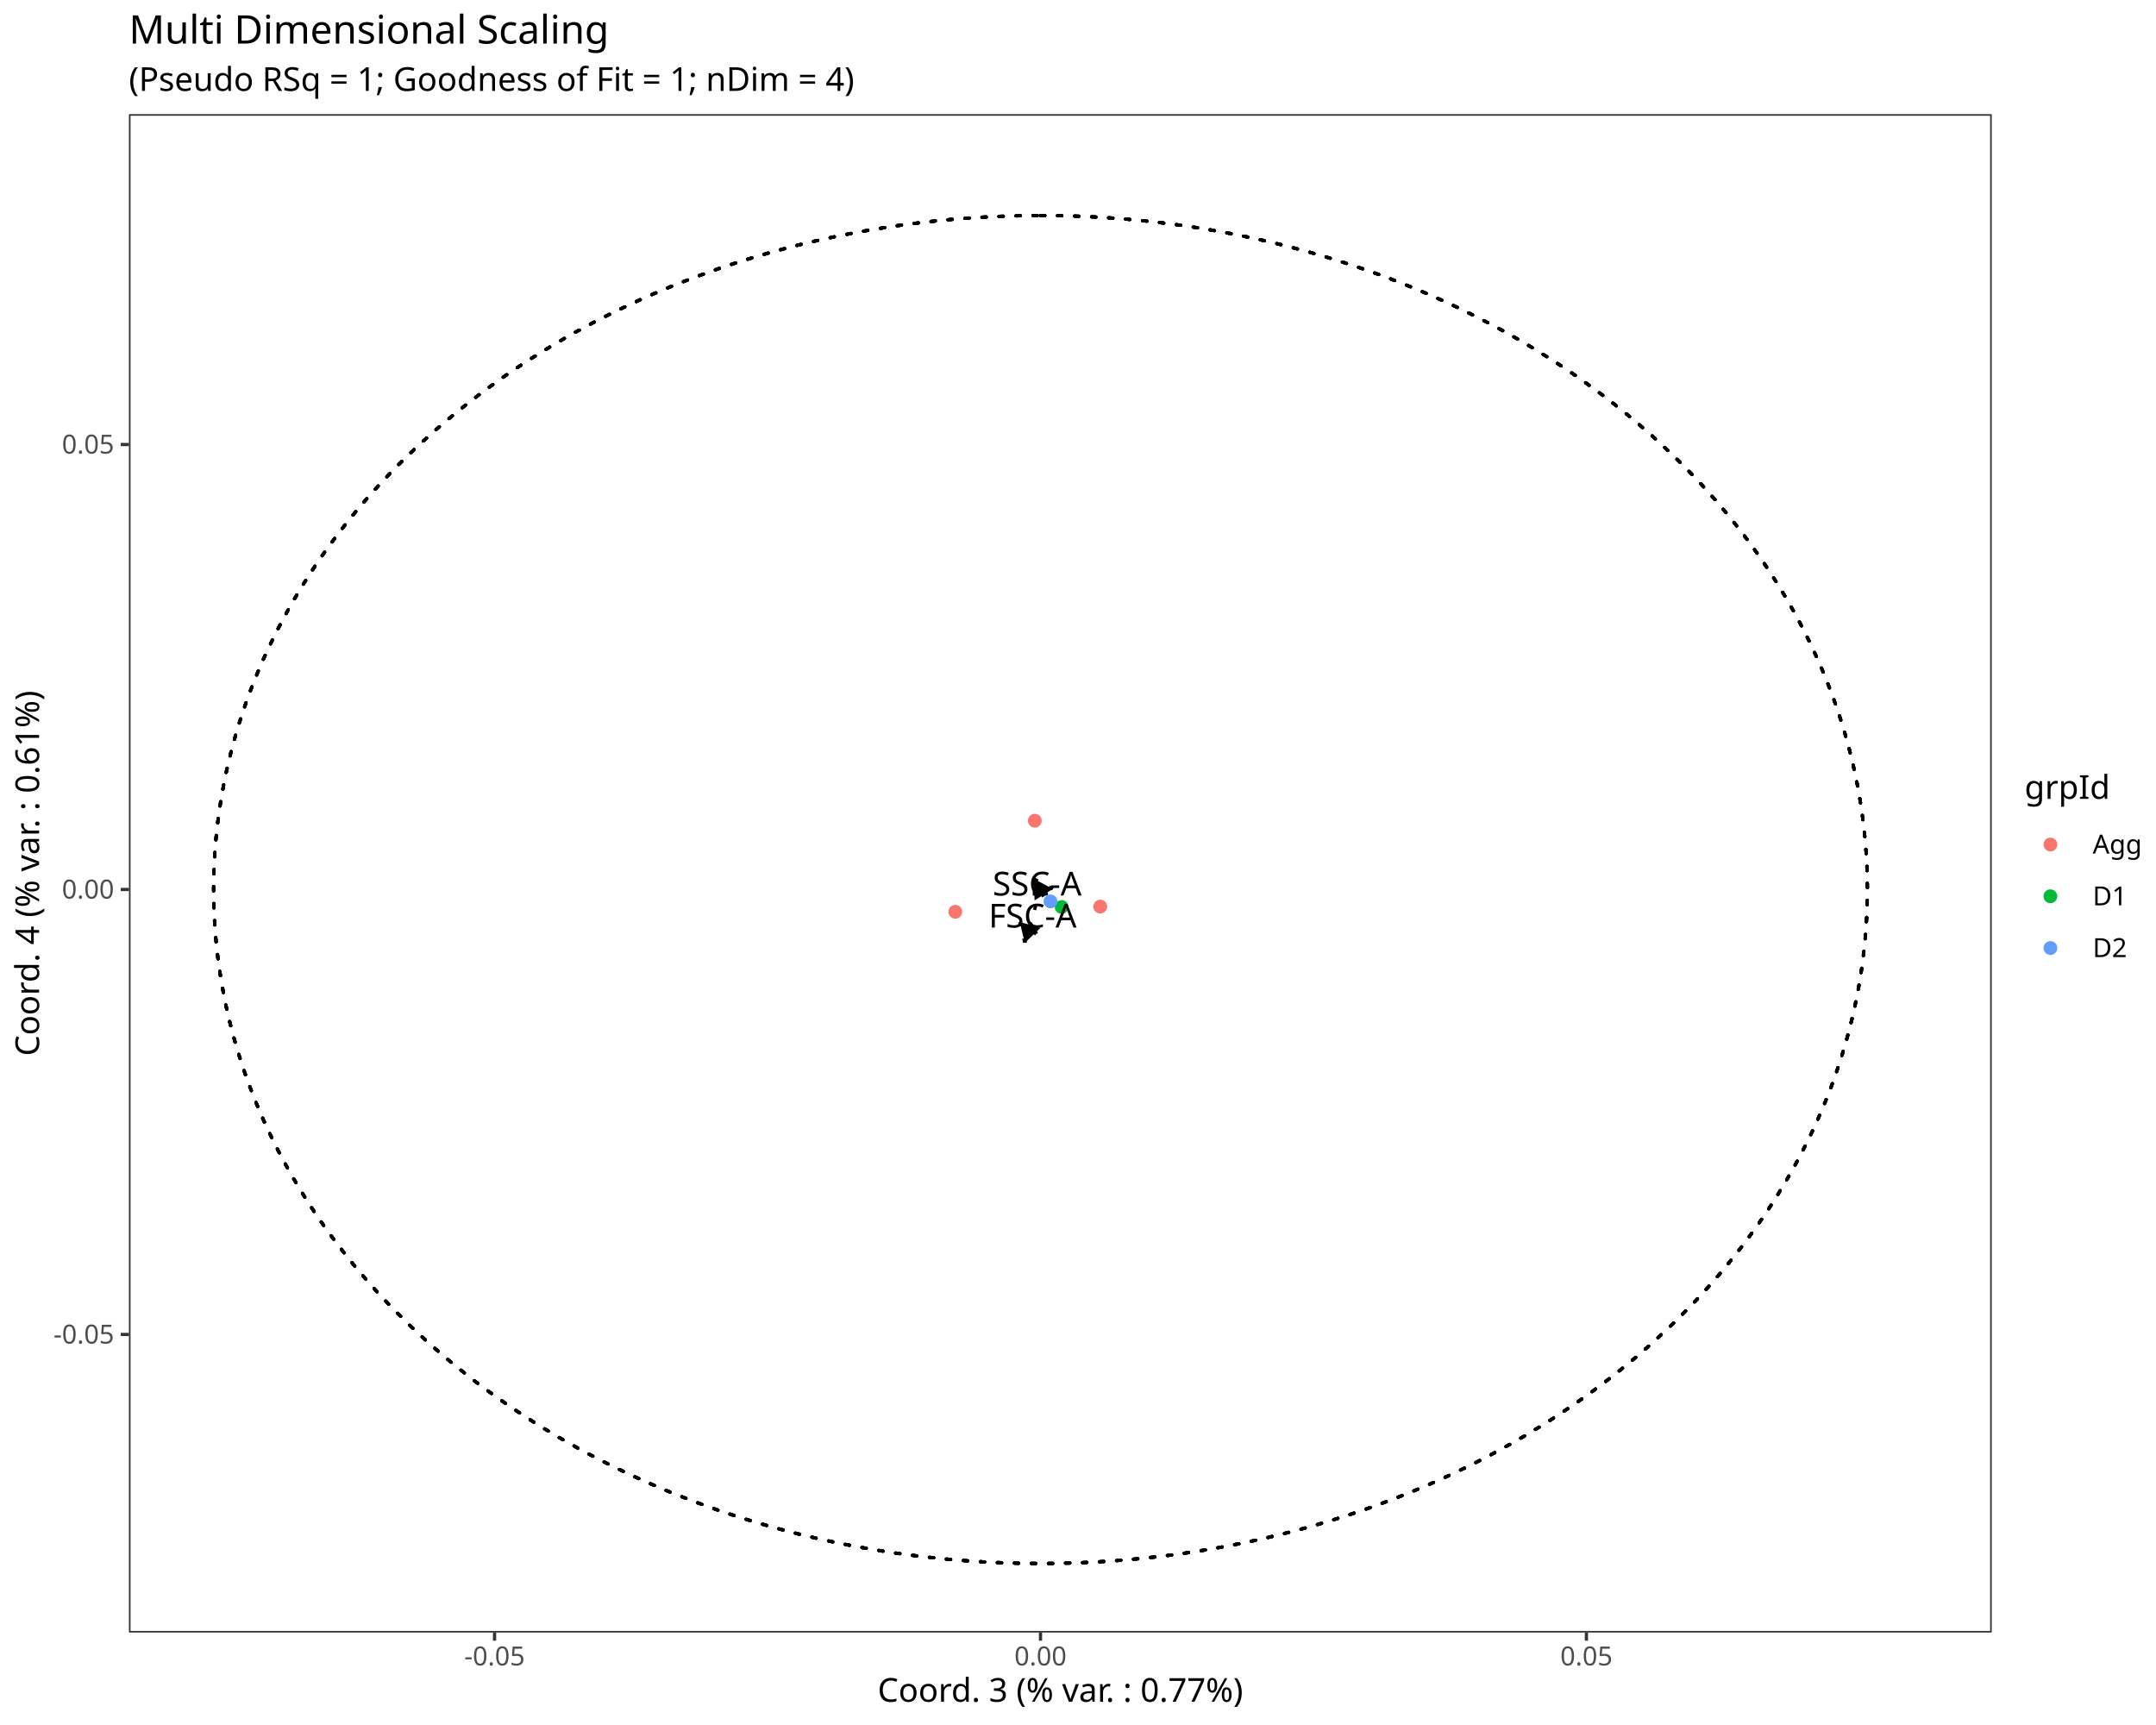
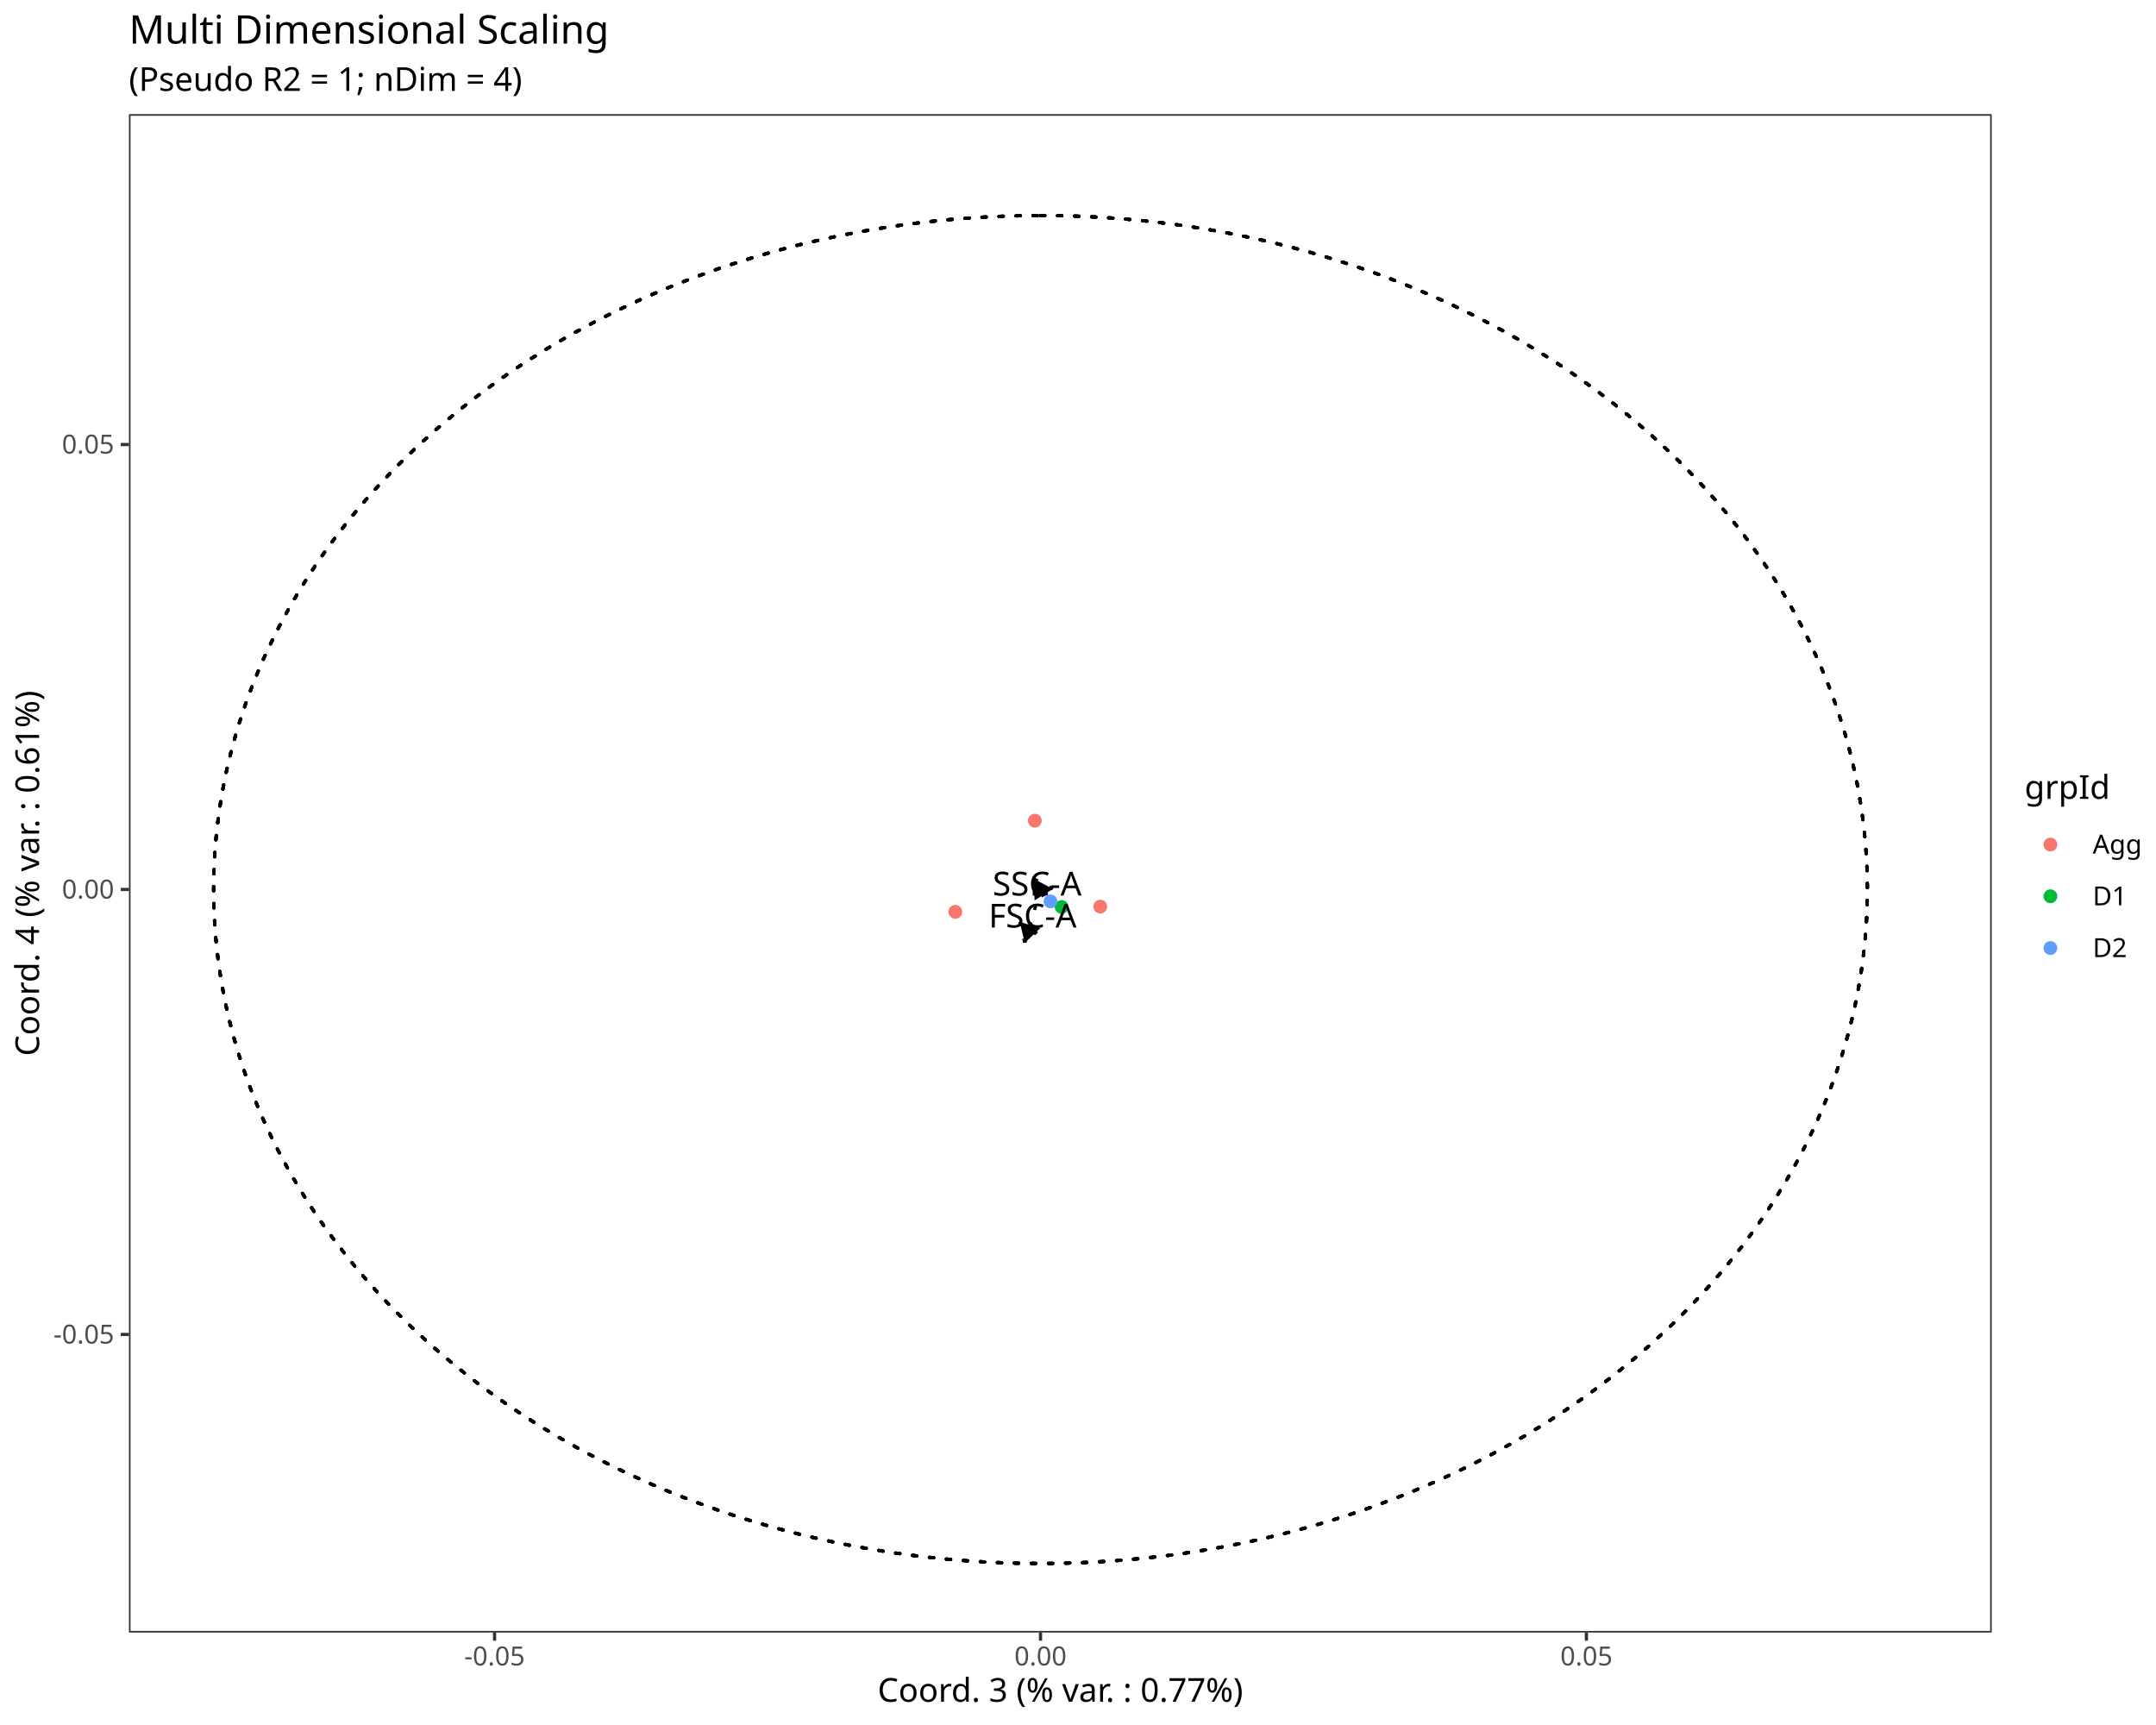
<svg xmlns="http://www.w3.org/2000/svg" class="svglite" data-engine-version="2.0" width="720.00pt" height="576.00pt" viewBox="0 0 720.00 576.00">
  <defs>
    <style type="text/css">
    .svglite line, .svglite polyline, .svglite polygon, .svglite path, .svglite rect, .svglite circle {
      fill: none;
      stroke: #000000;
      stroke-linecap: round;
      stroke-linejoin: round;
      stroke-miterlimit: 10.00;
    }
  </style>
  </defs>
  <rect width="100%" height="100%" style="stroke: none; fill: #FFFFFF;" />
  <defs>
    <clipPath id="cpMC4wMHw3MjAuMDB8MC4wMHw1NzYuMDA=">
      <rect x="0.00" y="0.00" width="720.00" height="576.00" />
    </clipPath>
  </defs>
  <g clip-path="url(#cpMC4wMHw3MjAuMDB8MC4wMHw1NzYuMDA=)">
    <rect x="-0" y="0.00" width="720.00" height="576.00" style="stroke-width: 1.07; stroke: #FFFFFF; fill: #FFFFFF;" />
  </g>
  <defs>
    <clipPath id="cpNDMuMDZ8NjY1LjE0fDM4LjEyfDU0NS4xMQ==">
      <rect x="43.06" y="38.12" width="622.08" height="507.00" />
    </clipPath>
  </defs>
  <g clip-path="url(#cpNDMuMDZ8NjY1LjE0fDM4LjEyfDU0NS4xMQ==)">
    <rect x="43.06" y="38.12" width="622.08" height="507.00" style="stroke-width: 1.07; stroke: none; fill: #FFFFFF;" />
    <circle cx="354.54" cy="302.86" r="1.95" style="stroke-width: 0.71; stroke: #00BA38; fill: #00BA38;" />
    <circle cx="350.81" cy="300.99" r="1.95" style="stroke-width: 0.71; stroke: #619CFF; fill: #619CFF;" />
    <circle cx="345.58" cy="274.04" r="1.95" style="stroke-width: 0.71; stroke: #F8766D; fill: #F8766D;" />
    <circle cx="319.03" cy="304.47" r="1.95" style="stroke-width: 0.71; stroke: #F8766D; fill: #F8766D;" />
    <circle cx="367.43" cy="302.72" r="1.95" style="stroke-width: 0.71; stroke: #F8766D; fill: #F8766D;" />
    <line x1="347.48" y1="297.01" x2="342.23" y2="314.84" style="stroke-width: 1.07; stroke-dasharray: 1.42,4.27; stroke-linecap: butt;" />
    <polygon points="340.54,307.84 342.23,314.84 347.44,309.87 " style="stroke-width: 1.07; stroke-dasharray: 1.42,4.27; stroke-linecap: butt; fill: #000000;" />
    <line x1="347.48" y1="297.01" x2="345.25" y2="293.45" style="stroke-width: 1.07; stroke-dasharray: 1.42,4.27; stroke-linecap: butt;" />
    <polygon points="351.61,296.83 345.25,293.45 345.50,300.65 " style="stroke-width: 1.07; stroke-dasharray: 1.42,4.27; stroke-linecap: butt; fill: #000000;" />
    <text x="344.85" y="309.72" text-anchor="middle" style="font-size: 11.04px; font-family: sans;" textLength="33.13px" lengthAdjust="spacingAndGlyphs">FSC-A</text>
    <text x="346.36" y="299.03" text-anchor="middle" style="font-size: 11.04px; font-family: sans;" textLength="33.75px" lengthAdjust="spacingAndGlyphs">SSC-A</text>
    <polygon points="347.48,71.96 352.30,71.99 357.11,72.10 361.93,72.27 366.74,72.51 371.54,72.82 376.34,73.19 381.13,73.64 385.91,74.15 390.68,74.73 395.43,75.38 400.17,76.10 404.89,76.88 409.60,77.73 414.28,78.65 418.95,79.63 423.59,80.68 428.21,81.79 432.81,82.98 437.38,84.22 441.92,85.53 446.44,86.91 450.92,88.35 455.37,89.85 459.79,91.42 464.18,93.05 468.53,94.74 472.84,96.49 477.12,98.30 481.35,100.18 485.55,102.11 489.70,104.11 493.81,106.16 497.87,108.27 501.89,110.44 505.86,112.66 509.79,114.94 513.66,117.28 517.49,119.67 521.26,122.11 524.98,124.61 528.64,127.16 532.25,129.77 535.80,132.42 539.30,135.12 542.74,137.88 546.11,140.68 549.43,143.53 552.69,146.42 555.88,149.37 559.01,152.35 562.08,155.38 565.08,158.46 568.01,161.57 570.88,164.73 573.68,167.93 576.41,171.17 579.07,174.44 581.66,177.75 584.17,181.10 586.62,184.49 588.99,187.91 591.29,191.36 593.52,194.84 595.67,198.36 597.74,201.90 599.74,205.48 601.66,209.08 603.51,212.71 605.27,216.36 606.96,220.04 608.57,223.74 610.10,227.47 611.55,231.21 612.92,234.98 614.21,238.77 615.41,242.57 616.54,246.39 617.58,250.22 618.54,254.07 619.42,257.93 620.22,261.81 620.93,265.69 621.56,269.59 622.10,273.49 622.56,277.40 622.94,281.32 623.24,285.24 623.45,289.16 623.57,293.09 623.62,297.01 623.57,300.94 623.45,304.87 623.24,308.79 622.94,312.71 622.56,316.63 622.10,320.54 621.56,324.44 620.93,328.34 620.22,332.22 619.42,336.09 618.54,339.96 617.58,343.81 616.54,347.64 615.41,351.46 614.21,355.26 612.92,359.05 611.55,362.81 610.10,366.56 608.57,370.28 606.96,373.99 605.27,377.67 603.51,381.32 601.66,384.95 599.74,388.55 597.74,392.13 595.67,395.67 593.52,399.19 591.29,402.67 588.99,406.12 586.62,409.54 584.17,412.92 581.66,416.27 579.07,419.59 576.41,422.86 573.68,426.10 570.88,429.30 568.01,432.45 565.08,435.57 562.08,438.64 559.01,441.68 555.88,444.66 552.69,447.60 549.43,450.50 546.11,453.35 542.74,456.15 539.30,458.90 535.80,461.61 532.25,464.26 528.64,466.86 524.98,469.41 521.26,471.91 517.49,474.36 513.66,476.75 509.79,479.09 505.86,481.37 501.89,483.59 497.87,485.76 493.81,487.87 489.70,489.92 485.55,491.92 481.35,493.85 477.12,495.72 472.84,497.54 468.53,499.29 464.18,500.98 459.79,502.61 455.37,504.18 450.92,505.68 446.44,507.12 441.92,508.49 437.38,509.81 432.81,511.05 428.21,512.23 423.59,513.35 418.95,514.40 414.28,515.38 409.60,516.30 404.89,517.15 400.17,517.93 395.43,518.65 390.68,519.30 385.91,519.88 381.13,520.39 376.34,520.83 371.54,521.21 366.74,521.52 361.93,521.76 357.11,521.93 352.30,522.03 347.48,522.07 342.66,522.03 337.84,521.93 333.03,521.76 328.22,521.52 323.41,521.21 318.61,520.83 313.82,520.39 309.05,519.88 304.28,519.30 299.53,518.65 294.79,517.93 290.07,517.15 285.36,516.30 280.67,515.38 276.01,514.40 271.36,513.35 266.74,512.23 262.15,511.05 257.58,509.81 253.03,508.49 248.52,507.12 244.03,505.68 239.58,504.18 235.16,502.61 230.78,500.98 226.43,499.29 222.11,497.54 217.84,495.72 213.60,493.85 209.41,491.92 205.26,489.92 201.15,487.87 197.08,485.76 193.06,483.59 189.09,481.37 185.17,479.09 181.29,476.75 177.47,474.36 173.70,471.91 169.98,469.41 166.31,466.86 162.71,464.26 159.15,461.61 155.66,458.90 152.22,456.15 148.84,453.35 145.52,450.50 142.27,447.60 139.07,444.66 135.94,441.68 132.88,438.64 129.88,435.57 126.94,432.45 124.08,429.30 121.28,426.10 118.55,422.86 115.89,419.59 113.30,416.27 110.78,412.92 108.33,409.54 105.96,406.12 103.66,402.67 101.44,399.19 99.29,395.67 97.21,392.13 95.21,388.55 93.29,384.95 91.45,381.32 89.68,377.67 87.99,373.99 86.38,370.28 84.85,366.56 83.41,362.81 82.04,359.05 80.75,355.26 79.54,351.46 78.42,347.64 77.37,343.81 76.41,339.96 75.53,336.09 74.74,332.22 74.03,328.34 73.40,324.44 72.85,320.54 72.39,316.63 72.01,312.71 71.72,308.79 71.51,304.87 71.38,300.94 71.34,297.01 71.38,293.09 71.51,289.16 71.72,285.24 72.01,281.32 72.39,277.40 72.85,273.49 73.40,269.59 74.03,265.69 74.74,261.81 75.53,257.93 76.41,254.07 77.37,250.22 78.42,246.39 79.54,242.57 80.75,238.77 82.04,234.98 83.41,231.21 84.85,227.47 86.38,223.74 87.99,220.04 89.68,216.36 91.45,212.71 93.29,209.08 95.21,205.48 97.21,201.90 99.29,198.36 101.44,194.84 103.66,191.36 105.96,187.91 108.33,184.49 110.78,181.10 113.30,177.75 115.89,174.44 118.55,171.17 121.28,167.93 124.08,164.73 126.94,161.57 129.88,158.46 132.88,155.38 135.94,152.35 139.07,149.37 142.27,146.42 145.52,143.53 148.84,140.68 152.22,137.88 155.66,135.12 159.15,132.42 162.71,129.77 166.31,127.16 169.98,124.61 173.70,122.11 177.47,119.67 181.29,117.28 185.17,114.94 189.09,112.66 193.06,110.44 197.08,108.27 201.15,106.16 205.26,104.11 209.41,102.11 213.60,100.18 217.84,98.30 222.11,96.49 226.43,94.74 230.78,93.05 235.16,91.42 239.58,89.85 244.03,88.35 248.52,86.91 253.03,85.53 257.58,84.22 262.15,82.98 266.74,81.79 271.36,80.68 276.01,79.63 280.67,78.65 285.36,77.73 290.07,76.88 294.79,76.10 299.53,75.38 304.28,74.73 309.05,74.15 313.82,73.64 318.61,73.19 323.41,72.82 328.22,72.51 333.03,72.27 337.84,72.10 342.66,71.99 347.48,71.96 " style="stroke-width: 1.07; stroke-dasharray: 1.42,4.27; fill: none;" />
    <polygon points="347.48,71.96 352.30,71.99 357.11,72.10 361.93,72.27 366.74,72.51 371.54,72.82 376.34,73.19 381.13,73.64 385.91,74.15 390.68,74.73 395.43,75.38 400.17,76.10 404.89,76.88 409.60,77.73 414.28,78.65 418.95,79.63 423.59,80.68 428.21,81.79 432.81,82.98 437.38,84.22 441.92,85.53 446.44,86.91 450.92,88.35 455.37,89.85 459.79,91.42 464.18,93.05 468.53,94.74 472.84,96.49 477.12,98.30 481.35,100.18 485.55,102.11 489.70,104.11 493.81,106.16 497.87,108.27 501.89,110.44 505.86,112.66 509.79,114.94 513.66,117.28 517.49,119.67 521.26,122.11 524.98,124.61 528.64,127.16 532.25,129.77 535.80,132.42 539.30,135.12 542.74,137.88 546.11,140.68 549.43,143.53 552.69,146.42 555.88,149.37 559.01,152.35 562.08,155.38 565.08,158.46 568.01,161.57 570.88,164.73 573.68,167.93 576.41,171.17 579.07,174.44 581.66,177.75 584.17,181.10 586.62,184.49 588.99,187.91 591.29,191.36 593.52,194.84 595.67,198.36 597.74,201.90 599.74,205.48 601.66,209.08 603.51,212.71 605.27,216.36 606.96,220.04 608.57,223.74 610.10,227.47 611.55,231.21 612.92,234.98 614.21,238.77 615.41,242.57 616.54,246.39 617.58,250.22 618.54,254.07 619.42,257.93 620.22,261.81 620.93,265.69 621.56,269.59 622.10,273.49 622.56,277.40 622.94,281.32 623.24,285.24 623.45,289.16 623.57,293.09 623.62,297.01 623.57,300.94 623.45,304.87 623.24,308.79 622.94,312.71 622.56,316.63 622.10,320.54 621.56,324.44 620.93,328.34 620.22,332.22 619.42,336.09 618.54,339.96 617.58,343.81 616.54,347.64 615.41,351.46 614.21,355.26 612.92,359.05 611.55,362.81 610.10,366.56 608.57,370.28 606.96,373.99 605.27,377.67 603.51,381.32 601.66,384.95 599.74,388.55 597.74,392.13 595.67,395.67 593.52,399.19 591.29,402.67 588.99,406.12 586.62,409.54 584.17,412.92 581.66,416.27 579.07,419.59 576.41,422.86 573.68,426.10 570.88,429.30 568.01,432.45 565.08,435.57 562.08,438.64 559.01,441.68 555.88,444.66 552.69,447.60 549.43,450.50 546.11,453.35 542.74,456.15 539.30,458.90 535.80,461.61 532.25,464.26 528.64,466.86 524.98,469.41 521.26,471.91 517.49,474.36 513.66,476.75 509.79,479.09 505.86,481.37 501.89,483.59 497.87,485.76 493.81,487.87 489.70,489.92 485.55,491.92 481.35,493.85 477.12,495.72 472.84,497.54 468.53,499.29 464.18,500.98 459.79,502.61 455.37,504.18 450.92,505.68 446.44,507.12 441.92,508.49 437.38,509.81 432.81,511.05 428.21,512.23 423.59,513.35 418.95,514.40 414.28,515.38 409.60,516.30 404.89,517.15 400.17,517.93 395.43,518.65 390.68,519.30 385.91,519.88 381.13,520.39 376.34,520.83 371.54,521.21 366.74,521.52 361.93,521.76 357.11,521.93 352.30,522.03 347.48,522.07 342.66,522.03 337.84,521.93 333.03,521.76 328.22,521.52 323.41,521.21 318.61,520.83 313.82,520.39 309.05,519.88 304.28,519.30 299.53,518.65 294.79,517.93 290.07,517.15 285.36,516.30 280.67,515.38 276.01,514.40 271.36,513.35 266.74,512.23 262.15,511.05 257.58,509.81 253.03,508.49 248.52,507.12 244.03,505.68 239.58,504.18 235.16,502.61 230.78,500.98 226.43,499.29 222.11,497.54 217.84,495.72 213.60,493.85 209.41,491.92 205.26,489.92 201.15,487.87 197.08,485.76 193.06,483.59 189.09,481.37 185.17,479.09 181.29,476.75 177.47,474.36 173.70,471.91 169.98,469.41 166.31,466.86 162.71,464.26 159.15,461.61 155.66,458.90 152.22,456.15 148.84,453.35 145.52,450.50 142.27,447.60 139.07,444.66 135.94,441.68 132.88,438.64 129.88,435.57 126.94,432.45 124.08,429.30 121.28,426.10 118.55,422.86 115.89,419.59 113.30,416.27 110.78,412.92 108.33,409.54 105.96,406.12 103.66,402.67 101.44,399.19 99.29,395.67 97.21,392.13 95.21,388.55 93.29,384.95 91.45,381.32 89.68,377.67 87.99,373.99 86.38,370.28 84.85,366.56 83.41,362.81 82.04,359.05 80.75,355.26 79.54,351.46 78.42,347.64 77.37,343.81 76.41,339.96 75.53,336.09 74.74,332.22 74.03,328.34 73.40,324.44 72.85,320.54 72.39,316.63 72.01,312.71 71.72,308.79 71.51,304.87 71.38,300.94 71.34,297.01 71.38,293.09 71.51,289.16 71.72,285.24 72.01,281.32 72.39,277.40 72.85,273.49 73.40,269.59 74.03,265.69 74.74,261.81 75.53,257.93 76.41,254.07 77.37,250.22 78.42,246.39 79.54,242.57 80.75,238.77 82.04,234.98 83.41,231.21 84.85,227.47 86.38,223.74 87.99,220.04 89.68,216.36 91.45,212.71 93.29,209.08 95.21,205.48 97.21,201.90 99.29,198.36 101.44,194.84 103.66,191.36 105.96,187.91 108.33,184.49 110.78,181.10 113.30,177.75 115.89,174.44 118.55,171.17 121.28,167.93 124.08,164.73 126.94,161.57 129.88,158.46 132.88,155.38 135.94,152.35 139.07,149.37 142.27,146.42 145.52,143.53 148.84,140.68 152.22,137.88 155.66,135.12 159.15,132.42 162.71,129.77 166.31,127.16 169.98,124.61 173.70,122.11 177.47,119.67 181.29,117.28 185.17,114.94 189.09,112.66 193.06,110.44 197.08,108.27 201.15,106.16 205.26,104.11 209.41,102.11 213.60,100.18 217.84,98.30 222.11,96.49 226.43,94.74 230.78,93.05 235.16,91.42 239.58,89.85 244.03,88.35 248.52,86.91 253.03,85.53 257.58,84.22 262.15,82.98 266.74,81.79 271.36,80.68 276.01,79.63 280.67,78.65 285.36,77.73 290.07,76.88 294.79,76.10 299.53,75.38 304.28,74.73 309.05,74.15 313.82,73.64 318.61,73.19 323.41,72.82 328.22,72.51 333.03,72.27 337.84,72.10 342.66,71.99 347.48,71.96 " style="stroke-width: 1.07; stroke-dasharray: 1.42,4.27; fill: none;" />
    <polygon points="347.48,71.96 352.30,71.99 357.11,72.10 361.93,72.27 366.74,72.51 371.54,72.82 376.34,73.19 381.13,73.64 385.91,74.15 390.68,74.73 395.43,75.38 400.17,76.10 404.89,76.88 409.60,77.73 414.28,78.65 418.95,79.63 423.59,80.68 428.21,81.79 432.81,82.98 437.38,84.22 441.92,85.53 446.44,86.91 450.92,88.35 455.37,89.85 459.79,91.42 464.18,93.05 468.53,94.74 472.84,96.49 477.12,98.30 481.35,100.18 485.55,102.11 489.70,104.11 493.81,106.16 497.87,108.27 501.89,110.44 505.86,112.66 509.79,114.94 513.66,117.28 517.49,119.67 521.26,122.11 524.98,124.61 528.64,127.16 532.25,129.77 535.80,132.42 539.30,135.12 542.74,137.88 546.11,140.68 549.43,143.53 552.69,146.42 555.88,149.37 559.01,152.35 562.08,155.38 565.08,158.46 568.01,161.57 570.88,164.73 573.68,167.93 576.41,171.17 579.07,174.44 581.66,177.75 584.17,181.10 586.62,184.49 588.99,187.91 591.29,191.36 593.52,194.84 595.67,198.36 597.74,201.90 599.74,205.48 601.66,209.08 603.51,212.71 605.27,216.36 606.96,220.04 608.57,223.74 610.10,227.47 611.55,231.21 612.92,234.98 614.21,238.77 615.41,242.57 616.54,246.39 617.58,250.22 618.54,254.07 619.42,257.93 620.22,261.81 620.93,265.69 621.56,269.59 622.10,273.49 622.56,277.40 622.94,281.32 623.24,285.24 623.45,289.16 623.57,293.09 623.62,297.01 623.57,300.94 623.45,304.87 623.24,308.79 622.94,312.71 622.56,316.63 622.10,320.54 621.56,324.44 620.93,328.34 620.22,332.22 619.42,336.09 618.54,339.96 617.58,343.81 616.54,347.64 615.41,351.46 614.21,355.26 612.92,359.05 611.55,362.81 610.10,366.56 608.57,370.28 606.96,373.99 605.27,377.67 603.51,381.32 601.66,384.95 599.74,388.55 597.74,392.13 595.67,395.67 593.52,399.19 591.29,402.67 588.99,406.12 586.62,409.54 584.17,412.92 581.66,416.27 579.07,419.59 576.41,422.86 573.68,426.10 570.88,429.30 568.01,432.45 565.08,435.57 562.08,438.64 559.01,441.68 555.88,444.66 552.69,447.60 549.43,450.50 546.11,453.35 542.74,456.15 539.30,458.90 535.80,461.61 532.25,464.26 528.64,466.86 524.98,469.41 521.26,471.91 517.49,474.36 513.66,476.75 509.79,479.09 505.86,481.37 501.89,483.59 497.87,485.76 493.81,487.87 489.70,489.92 485.55,491.92 481.35,493.85 477.12,495.72 472.84,497.54 468.53,499.29 464.18,500.98 459.79,502.61 455.37,504.18 450.92,505.68 446.44,507.12 441.92,508.49 437.38,509.81 432.81,511.05 428.21,512.23 423.59,513.35 418.95,514.40 414.28,515.38 409.60,516.30 404.89,517.15 400.17,517.93 395.43,518.65 390.68,519.30 385.91,519.88 381.13,520.39 376.34,520.83 371.54,521.21 366.74,521.52 361.93,521.76 357.11,521.93 352.30,522.03 347.48,522.07 342.66,522.03 337.84,521.93 333.03,521.76 328.22,521.52 323.41,521.21 318.61,520.83 313.82,520.39 309.05,519.88 304.28,519.30 299.53,518.65 294.79,517.93 290.07,517.15 285.36,516.30 280.67,515.38 276.01,514.40 271.36,513.35 266.74,512.23 262.15,511.05 257.58,509.81 253.03,508.49 248.52,507.12 244.03,505.68 239.58,504.18 235.16,502.61 230.78,500.98 226.43,499.29 222.11,497.54 217.84,495.72 213.60,493.85 209.41,491.92 205.26,489.92 201.15,487.87 197.08,485.76 193.06,483.59 189.09,481.37 185.17,479.09 181.29,476.75 177.47,474.36 173.70,471.91 169.98,469.41 166.31,466.86 162.71,464.26 159.15,461.61 155.66,458.90 152.22,456.15 148.84,453.35 145.52,450.50 142.27,447.60 139.07,444.66 135.94,441.68 132.88,438.64 129.88,435.57 126.94,432.45 124.08,429.30 121.28,426.10 118.55,422.86 115.89,419.59 113.30,416.27 110.78,412.92 108.33,409.54 105.96,406.12 103.66,402.67 101.44,399.19 99.29,395.67 97.21,392.13 95.21,388.55 93.29,384.95 91.45,381.32 89.68,377.67 87.99,373.99 86.38,370.28 84.85,366.56 83.41,362.81 82.04,359.05 80.75,355.26 79.54,351.46 78.42,347.64 77.37,343.81 76.41,339.96 75.53,336.09 74.74,332.22 74.03,328.34 73.40,324.44 72.85,320.54 72.39,316.63 72.01,312.71 71.72,308.79 71.51,304.87 71.38,300.94 71.34,297.01 71.38,293.09 71.51,289.16 71.72,285.24 72.01,281.32 72.39,277.40 72.85,273.49 73.40,269.59 74.03,265.69 74.74,261.81 75.53,257.93 76.41,254.07 77.37,250.22 78.42,246.39 79.54,242.57 80.75,238.77 82.04,234.98 83.41,231.21 84.85,227.47 86.38,223.74 87.99,220.04 89.68,216.36 91.45,212.71 93.29,209.08 95.21,205.48 97.21,201.90 99.29,198.36 101.44,194.84 103.66,191.36 105.96,187.91 108.33,184.49 110.78,181.10 113.30,177.75 115.89,174.44 118.55,171.17 121.28,167.93 124.08,164.73 126.94,161.57 129.88,158.46 132.88,155.38 135.94,152.35 139.07,149.37 142.27,146.42 145.52,143.53 148.84,140.68 152.22,137.88 155.66,135.12 159.15,132.42 162.71,129.77 166.31,127.16 169.98,124.61 173.70,122.11 177.47,119.67 181.29,117.28 185.17,114.94 189.09,112.66 193.06,110.44 197.08,108.27 201.15,106.16 205.26,104.11 209.41,102.11 213.60,100.18 217.84,98.30 222.11,96.49 226.43,94.74 230.78,93.05 235.16,91.42 239.58,89.85 244.03,88.35 248.52,86.91 253.03,85.53 257.58,84.22 262.15,82.98 266.74,81.79 271.36,80.68 276.01,79.63 280.67,78.65 285.36,77.73 290.07,76.88 294.79,76.10 299.53,75.38 304.28,74.73 309.05,74.15 313.82,73.64 318.61,73.19 323.41,72.82 328.22,72.51 333.03,72.27 337.84,72.10 342.66,71.99 347.48,71.96 " style="stroke-width: 1.07; stroke-dasharray: 1.42,4.27; fill: none;" />
    <polygon points="347.48,71.96 352.30,71.99 357.11,72.10 361.93,72.27 366.74,72.51 371.54,72.82 376.34,73.19 381.13,73.64 385.91,74.15 390.68,74.73 395.43,75.38 400.17,76.10 404.89,76.88 409.60,77.73 414.28,78.65 418.95,79.63 423.59,80.68 428.21,81.79 432.81,82.98 437.38,84.22 441.92,85.53 446.44,86.91 450.92,88.35 455.37,89.85 459.79,91.42 464.18,93.05 468.53,94.74 472.84,96.49 477.12,98.30 481.35,100.18 485.55,102.11 489.70,104.11 493.81,106.16 497.87,108.27 501.89,110.44 505.86,112.66 509.79,114.94 513.66,117.28 517.49,119.67 521.26,122.11 524.98,124.61 528.64,127.16 532.25,129.77 535.80,132.42 539.30,135.12 542.74,137.88 546.11,140.68 549.43,143.53 552.69,146.42 555.88,149.37 559.01,152.35 562.08,155.38 565.08,158.46 568.01,161.57 570.88,164.73 573.68,167.93 576.41,171.17 579.07,174.44 581.66,177.75 584.17,181.10 586.62,184.49 588.99,187.91 591.29,191.36 593.52,194.84 595.67,198.36 597.74,201.90 599.74,205.48 601.66,209.08 603.51,212.71 605.27,216.36 606.96,220.04 608.57,223.74 610.10,227.47 611.55,231.21 612.92,234.98 614.21,238.77 615.41,242.57 616.54,246.39 617.58,250.22 618.54,254.07 619.42,257.93 620.22,261.81 620.93,265.69 621.56,269.59 622.10,273.49 622.56,277.40 622.94,281.32 623.24,285.24 623.45,289.16 623.57,293.09 623.62,297.01 623.57,300.94 623.45,304.87 623.24,308.79 622.94,312.71 622.56,316.63 622.10,320.54 621.56,324.44 620.93,328.34 620.22,332.22 619.42,336.09 618.54,339.96 617.58,343.81 616.54,347.64 615.41,351.46 614.21,355.26 612.92,359.05 611.55,362.81 610.10,366.56 608.57,370.28 606.96,373.99 605.27,377.67 603.51,381.32 601.66,384.95 599.74,388.55 597.74,392.13 595.67,395.67 593.52,399.19 591.29,402.67 588.99,406.12 586.62,409.54 584.17,412.92 581.66,416.27 579.07,419.59 576.41,422.86 573.68,426.10 570.88,429.30 568.01,432.45 565.08,435.57 562.08,438.64 559.01,441.68 555.88,444.66 552.69,447.60 549.43,450.50 546.11,453.35 542.74,456.15 539.30,458.90 535.80,461.61 532.25,464.26 528.64,466.86 524.98,469.41 521.26,471.91 517.49,474.36 513.66,476.75 509.79,479.09 505.86,481.37 501.89,483.59 497.87,485.76 493.81,487.87 489.70,489.92 485.55,491.92 481.35,493.85 477.12,495.72 472.84,497.54 468.53,499.29 464.18,500.98 459.79,502.61 455.37,504.18 450.92,505.68 446.44,507.12 441.92,508.49 437.38,509.81 432.81,511.05 428.21,512.23 423.59,513.35 418.95,514.40 414.28,515.38 409.60,516.30 404.89,517.15 400.17,517.93 395.43,518.65 390.68,519.30 385.91,519.88 381.13,520.39 376.34,520.83 371.54,521.21 366.74,521.52 361.93,521.76 357.11,521.93 352.30,522.03 347.48,522.07 342.66,522.03 337.84,521.93 333.03,521.76 328.22,521.52 323.41,521.21 318.61,520.83 313.82,520.39 309.05,519.88 304.28,519.30 299.53,518.65 294.79,517.93 290.07,517.15 285.36,516.30 280.67,515.38 276.01,514.40 271.36,513.35 266.74,512.23 262.15,511.05 257.58,509.81 253.03,508.49 248.52,507.12 244.03,505.68 239.58,504.18 235.16,502.61 230.78,500.98 226.43,499.29 222.11,497.54 217.84,495.72 213.60,493.85 209.41,491.92 205.26,489.92 201.15,487.87 197.08,485.76 193.06,483.59 189.09,481.37 185.17,479.09 181.29,476.75 177.47,474.36 173.70,471.91 169.98,469.41 166.31,466.86 162.71,464.26 159.15,461.61 155.66,458.90 152.22,456.15 148.84,453.35 145.52,450.50 142.27,447.60 139.07,444.66 135.94,441.68 132.88,438.64 129.88,435.57 126.94,432.45 124.08,429.30 121.28,426.10 118.55,422.86 115.89,419.59 113.30,416.27 110.78,412.92 108.33,409.54 105.96,406.12 103.66,402.67 101.44,399.19 99.29,395.67 97.21,392.13 95.21,388.55 93.29,384.95 91.45,381.32 89.68,377.67 87.99,373.99 86.38,370.28 84.85,366.56 83.41,362.81 82.04,359.05 80.75,355.26 79.54,351.46 78.42,347.64 77.37,343.81 76.41,339.96 75.53,336.09 74.74,332.22 74.03,328.34 73.40,324.44 72.85,320.54 72.39,316.63 72.01,312.71 71.72,308.79 71.51,304.87 71.38,300.94 71.34,297.01 71.38,293.09 71.51,289.16 71.72,285.24 72.01,281.32 72.39,277.40 72.85,273.49 73.40,269.59 74.03,265.69 74.74,261.81 75.53,257.93 76.41,254.07 77.37,250.22 78.42,246.39 79.54,242.57 80.75,238.77 82.04,234.98 83.41,231.21 84.85,227.47 86.38,223.74 87.99,220.04 89.68,216.36 91.45,212.71 93.29,209.08 95.21,205.48 97.21,201.90 99.29,198.36 101.44,194.84 103.66,191.36 105.96,187.91 108.33,184.49 110.78,181.10 113.30,177.75 115.89,174.44 118.55,171.17 121.28,167.93 124.08,164.73 126.94,161.57 129.88,158.46 132.88,155.38 135.94,152.35 139.07,149.37 142.27,146.42 145.52,143.53 148.84,140.68 152.22,137.88 155.66,135.12 159.15,132.42 162.71,129.77 166.31,127.16 169.98,124.61 173.70,122.11 177.47,119.67 181.29,117.28 185.17,114.94 189.09,112.66 193.06,110.44 197.08,108.27 201.15,106.16 205.26,104.11 209.41,102.11 213.60,100.18 217.84,98.30 222.11,96.49 226.43,94.74 230.78,93.05 235.16,91.42 239.58,89.85 244.03,88.35 248.52,86.91 253.03,85.53 257.58,84.22 262.15,82.98 266.74,81.79 271.36,80.68 276.01,79.63 280.67,78.65 285.36,77.73 290.07,76.88 294.79,76.10 299.53,75.38 304.28,74.73 309.05,74.15 313.82,73.64 318.61,73.19 323.41,72.82 328.22,72.51 333.03,72.27 337.84,72.10 342.66,71.99 347.48,71.96 " style="stroke-width: 1.07; stroke-dasharray: 1.42,4.27; fill: none;" />
    <polygon points="347.48,71.96 352.30,71.99 357.11,72.10 361.93,72.27 366.74,72.51 371.54,72.82 376.34,73.19 381.13,73.64 385.91,74.15 390.68,74.73 395.43,75.38 400.17,76.10 404.89,76.88 409.60,77.73 414.28,78.65 418.95,79.63 423.59,80.68 428.21,81.79 432.81,82.98 437.38,84.22 441.92,85.53 446.44,86.91 450.92,88.35 455.37,89.85 459.79,91.42 464.18,93.05 468.53,94.74 472.84,96.49 477.12,98.30 481.35,100.18 485.55,102.11 489.70,104.11 493.81,106.16 497.87,108.27 501.89,110.44 505.86,112.66 509.79,114.94 513.66,117.28 517.49,119.67 521.26,122.11 524.98,124.61 528.64,127.16 532.25,129.77 535.80,132.42 539.30,135.12 542.74,137.88 546.11,140.68 549.43,143.53 552.69,146.42 555.88,149.37 559.01,152.35 562.08,155.38 565.08,158.46 568.01,161.57 570.88,164.73 573.68,167.93 576.41,171.17 579.07,174.44 581.66,177.75 584.17,181.10 586.62,184.49 588.99,187.91 591.29,191.36 593.52,194.84 595.67,198.36 597.74,201.90 599.74,205.48 601.66,209.08 603.51,212.71 605.27,216.36 606.96,220.04 608.57,223.74 610.10,227.47 611.55,231.21 612.92,234.98 614.21,238.77 615.41,242.57 616.54,246.39 617.58,250.22 618.54,254.07 619.42,257.93 620.22,261.81 620.93,265.69 621.56,269.59 622.10,273.49 622.56,277.40 622.94,281.32 623.24,285.24 623.45,289.16 623.57,293.09 623.62,297.01 623.57,300.94 623.45,304.87 623.24,308.79 622.94,312.71 622.56,316.63 622.10,320.54 621.56,324.44 620.93,328.34 620.22,332.22 619.42,336.09 618.54,339.96 617.58,343.81 616.54,347.64 615.41,351.46 614.21,355.26 612.92,359.05 611.55,362.81 610.10,366.56 608.57,370.28 606.96,373.99 605.27,377.67 603.51,381.32 601.66,384.95 599.74,388.55 597.74,392.13 595.67,395.67 593.52,399.19 591.29,402.67 588.99,406.12 586.62,409.54 584.17,412.92 581.66,416.27 579.07,419.59 576.41,422.86 573.68,426.10 570.88,429.30 568.01,432.45 565.08,435.57 562.08,438.64 559.01,441.68 555.88,444.66 552.69,447.60 549.43,450.50 546.11,453.35 542.74,456.15 539.30,458.90 535.80,461.61 532.25,464.26 528.64,466.86 524.98,469.41 521.26,471.91 517.49,474.36 513.66,476.75 509.79,479.09 505.86,481.37 501.89,483.59 497.87,485.76 493.81,487.87 489.70,489.92 485.55,491.92 481.35,493.85 477.12,495.72 472.84,497.54 468.53,499.29 464.18,500.98 459.79,502.61 455.37,504.18 450.92,505.68 446.44,507.12 441.92,508.49 437.38,509.81 432.81,511.05 428.21,512.23 423.59,513.35 418.95,514.40 414.28,515.38 409.60,516.30 404.89,517.15 400.17,517.93 395.43,518.65 390.68,519.30 385.91,519.88 381.13,520.39 376.34,520.83 371.54,521.21 366.74,521.52 361.93,521.76 357.11,521.93 352.30,522.03 347.48,522.07 342.66,522.03 337.84,521.93 333.03,521.76 328.22,521.52 323.41,521.21 318.61,520.83 313.82,520.39 309.05,519.88 304.28,519.30 299.53,518.65 294.79,517.93 290.07,517.15 285.36,516.30 280.67,515.38 276.01,514.40 271.36,513.35 266.74,512.23 262.15,511.05 257.58,509.81 253.03,508.49 248.52,507.12 244.03,505.68 239.58,504.18 235.16,502.61 230.78,500.98 226.43,499.29 222.11,497.54 217.84,495.72 213.60,493.85 209.41,491.92 205.26,489.92 201.15,487.87 197.08,485.76 193.06,483.59 189.09,481.37 185.17,479.09 181.29,476.75 177.47,474.36 173.70,471.91 169.98,469.41 166.31,466.86 162.71,464.26 159.15,461.61 155.66,458.90 152.22,456.15 148.84,453.35 145.52,450.50 142.27,447.60 139.07,444.66 135.94,441.68 132.88,438.64 129.88,435.57 126.94,432.45 124.08,429.30 121.28,426.10 118.55,422.86 115.89,419.59 113.30,416.27 110.78,412.92 108.33,409.54 105.96,406.12 103.66,402.67 101.44,399.19 99.29,395.67 97.21,392.13 95.21,388.55 93.29,384.95 91.45,381.32 89.68,377.67 87.99,373.99 86.38,370.28 84.85,366.56 83.41,362.81 82.04,359.05 80.75,355.26 79.54,351.46 78.42,347.64 77.37,343.81 76.41,339.96 75.53,336.09 74.74,332.22 74.03,328.34 73.40,324.44 72.85,320.54 72.39,316.63 72.01,312.71 71.72,308.79 71.51,304.87 71.38,300.94 71.34,297.01 71.38,293.09 71.51,289.16 71.72,285.24 72.01,281.32 72.39,277.40 72.85,273.49 73.40,269.59 74.03,265.69 74.74,261.81 75.53,257.93 76.41,254.07 77.37,250.22 78.42,246.39 79.54,242.57 80.75,238.77 82.04,234.98 83.41,231.21 84.85,227.47 86.38,223.74 87.99,220.04 89.68,216.36 91.45,212.71 93.29,209.08 95.21,205.48 97.21,201.90 99.29,198.36 101.44,194.84 103.66,191.36 105.96,187.91 108.33,184.49 110.78,181.10 113.30,177.75 115.89,174.44 118.55,171.17 121.28,167.93 124.08,164.73 126.94,161.57 129.88,158.46 132.88,155.38 135.94,152.35 139.07,149.37 142.27,146.42 145.52,143.53 148.84,140.68 152.22,137.88 155.66,135.12 159.15,132.42 162.71,129.77 166.31,127.16 169.98,124.61 173.70,122.11 177.47,119.67 181.29,117.28 185.17,114.94 189.09,112.66 193.06,110.44 197.08,108.27 201.15,106.16 205.26,104.11 209.41,102.11 213.60,100.18 217.84,98.30 222.11,96.49 226.43,94.74 230.78,93.05 235.16,91.42 239.58,89.85 244.03,88.35 248.52,86.91 253.03,85.53 257.58,84.22 262.15,82.98 266.74,81.79 271.36,80.68 276.01,79.63 280.67,78.65 285.36,77.73 290.07,76.88 294.79,76.10 299.53,75.38 304.28,74.73 309.05,74.15 313.82,73.64 318.61,73.19 323.41,72.82 328.22,72.51 333.03,72.27 337.84,72.10 342.66,71.99 347.48,71.96 " style="stroke-width: 1.07; stroke-dasharray: 1.42,4.27; fill: none;" />
    <rect x="43.06" y="38.12" width="622.08" height="507.00" style="stroke-width: 1.07; stroke: #333333;" />
  </g>
  <g clip-path="url(#cpMC4wMHw3MjAuMDB8MC4wMHw1NzYuMDA=)">
    <text x="38.13" y="448.63" text-anchor="end" style="font-size: 8.80px; fill: #4D4D4D; font-family: sans;" textLength="20.06px" lengthAdjust="spacingAndGlyphs">-0.05</text>
    <text x="38.13" y="300.04" text-anchor="end" style="font-size: 8.80px; fill: #4D4D4D; font-family: sans;" textLength="17.13px" lengthAdjust="spacingAndGlyphs">0.00</text>
    <text x="38.13" y="151.45" text-anchor="end" style="font-size: 8.80px; fill: #4D4D4D; font-family: sans;" textLength="17.13px" lengthAdjust="spacingAndGlyphs">0.05</text>
    <polyline points="40.32,445.60 43.06,445.60 " style="stroke-width: 1.07; stroke: #333333; stroke-linecap: butt;" />
    <polyline points="40.32,297.01 43.06,297.01 " style="stroke-width: 1.07; stroke: #333333; stroke-linecap: butt;" />
    <polyline points="40.32,148.43 43.06,148.43 " style="stroke-width: 1.07; stroke: #333333; stroke-linecap: butt;" />
    <polyline points="165.16,547.85 165.16,545.11 " style="stroke-width: 1.07; stroke: #333333; stroke-linecap: butt;" />
    <polyline points="347.48,547.85 347.48,545.11 " style="stroke-width: 1.07; stroke: #333333; stroke-linecap: butt;" />
    <polyline points="529.79,547.85 529.79,545.11 " style="stroke-width: 1.07; stroke: #333333; stroke-linecap: butt;" />
    <text x="165.16" y="556.10" text-anchor="middle" style="font-size: 8.80px; fill: #4D4D4D; font-family: sans;" textLength="20.06px" lengthAdjust="spacingAndGlyphs">-0.05</text>
    <text x="347.48" y="556.10" text-anchor="middle" style="font-size: 8.80px; fill: #4D4D4D; font-family: sans;" textLength="17.13px" lengthAdjust="spacingAndGlyphs">0.00</text>
    <text x="529.79" y="556.10" text-anchor="middle" style="font-size: 8.80px; fill: #4D4D4D; font-family: sans;" textLength="17.13px" lengthAdjust="spacingAndGlyphs">0.05</text>
    <text x="354.10" y="568.24" text-anchor="middle" style="font-size: 11.00px; font-family: sans;" textLength="124.11px" lengthAdjust="spacingAndGlyphs">Coord. 3 (% var. : 0.77%)</text>
    <text transform="translate(13.05,291.61) rotate(-90)" text-anchor="middle" style="font-size: 11.00px; font-family: sans;" textLength="124.11px" lengthAdjust="spacingAndGlyphs">Coord. 4 (% var. : 0.61%)</text>
    <rect x="676.10" y="258.03" width="38.42" height="67.17" style="stroke-width: 1.07; stroke: none; fill: #FFFFFF;" />
    <text x="676.10" y="266.74" style="font-size: 11.00px; font-family: sans;" textLength="25.07px" lengthAdjust="spacingAndGlyphs">grpId</text>
    <rect x="676.10" y="273.36" width="17.28" height="17.28" style="stroke-width: 1.07; stroke: none; fill: #FFFFFF;" />
    <circle cx="684.74" cy="282.00" r="1.95" style="stroke-width: 0.71; stroke: #F8766D; fill: #F8766D;" />
    <rect x="676.10" y="290.64" width="17.28" height="17.28" style="stroke-width: 1.07; stroke: none; fill: #FFFFFF;" />
    <circle cx="684.74" cy="299.28" r="1.95" style="stroke-width: 0.71; stroke: #00BA38; fill: #00BA38;" />
    <rect x="676.10" y="307.92" width="17.28" height="17.28" style="stroke-width: 1.07; stroke: none; fill: #FFFFFF;" />
    <circle cx="684.74" cy="316.56" r="1.95" style="stroke-width: 0.71; stroke: #619CFF; fill: #619CFF;" />
    <text x="698.86" y="285.03" style="font-size: 8.80px; font-family: sans;" textLength="15.66px" lengthAdjust="spacingAndGlyphs">Agg</text>
    <text x="698.86" y="302.31" style="font-size: 8.80px; font-family: sans;" textLength="11.25px" lengthAdjust="spacingAndGlyphs">D1</text>
    <text x="698.86" y="319.59" style="font-size: 8.80px; font-family: sans;" textLength="11.25px" lengthAdjust="spacingAndGlyphs">D2</text>
-     <text x="43.06" y="30.35" style="font-size: 11.00px; font-family: sans;" textLength="240.64px" lengthAdjust="spacingAndGlyphs">(Pseudo RSq = 1; Goodness of Fit = 1; nDim = 4)</text>
+     <text x="43.06" y="30.35" style="font-size: 11.00px; font-family: sans;" textLength="130.86px" lengthAdjust="spacingAndGlyphs">(Pseudo R2 = 1; nDim = 4)</text>
    <text x="43.06" y="14.56" style="font-size: 13.20px; font-family: sans;" textLength="151.15px" lengthAdjust="spacingAndGlyphs">Multi Dimensional Scaling</text>
  </g>
</svg>
